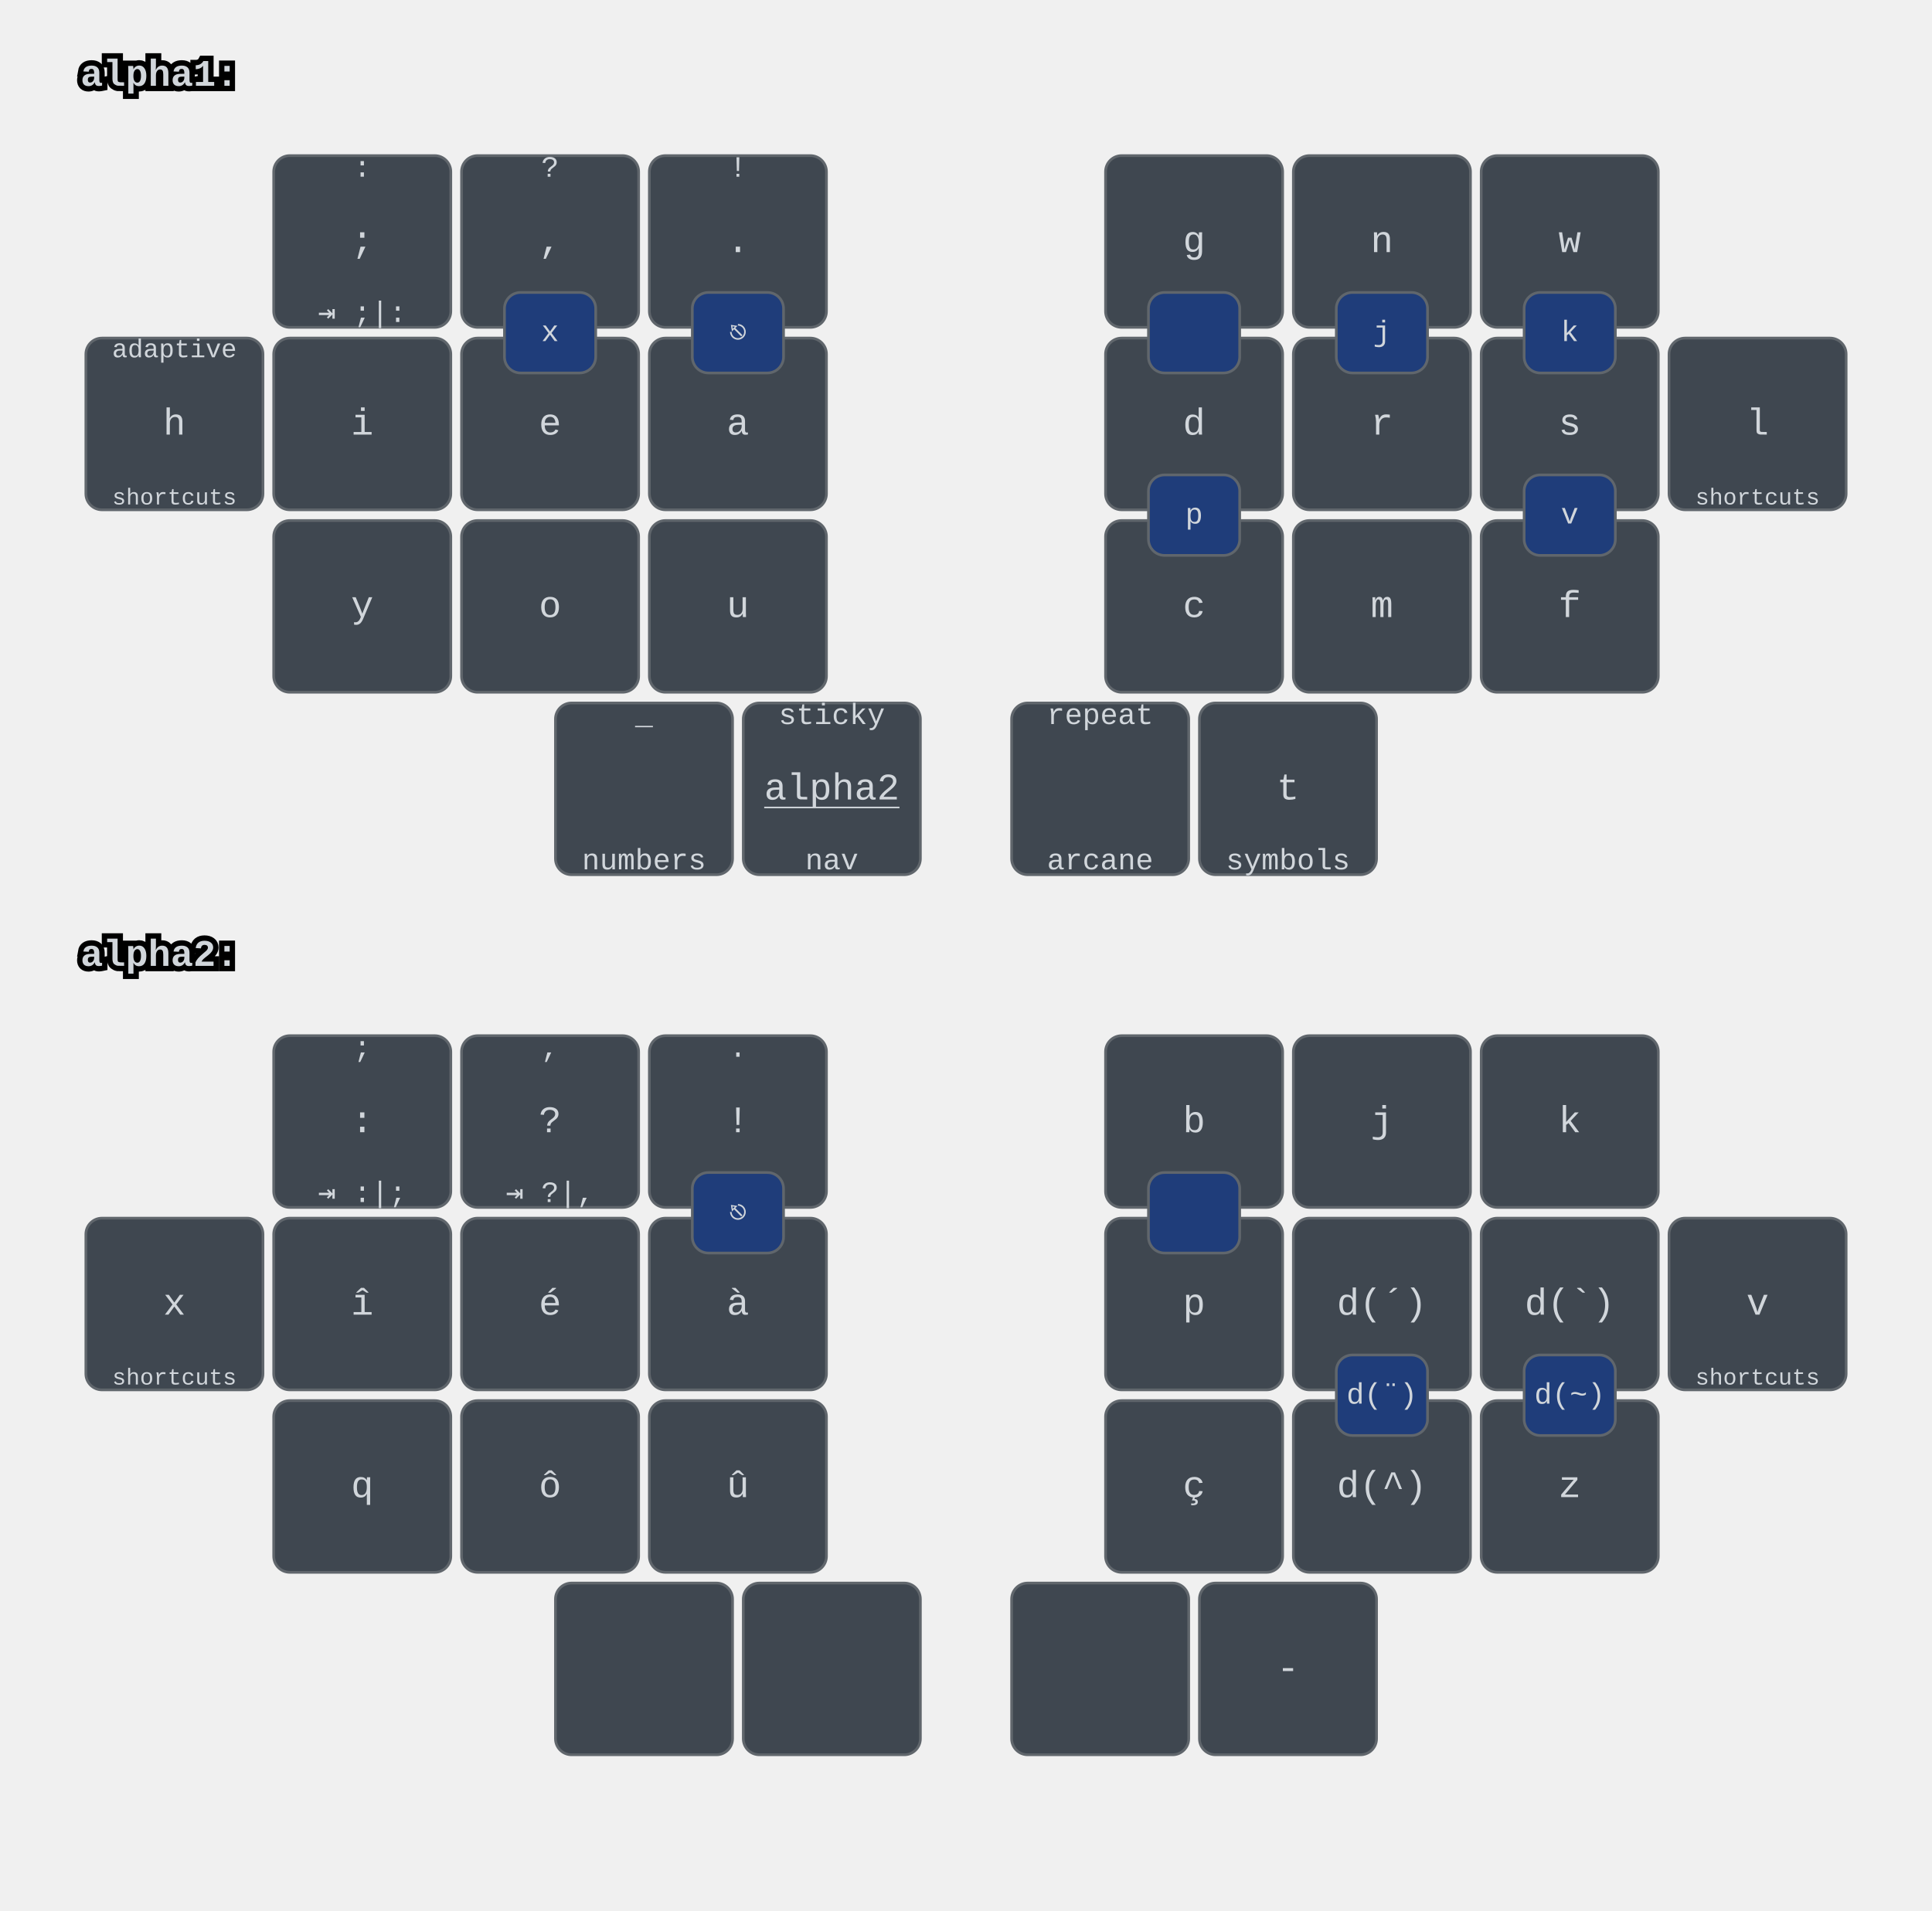
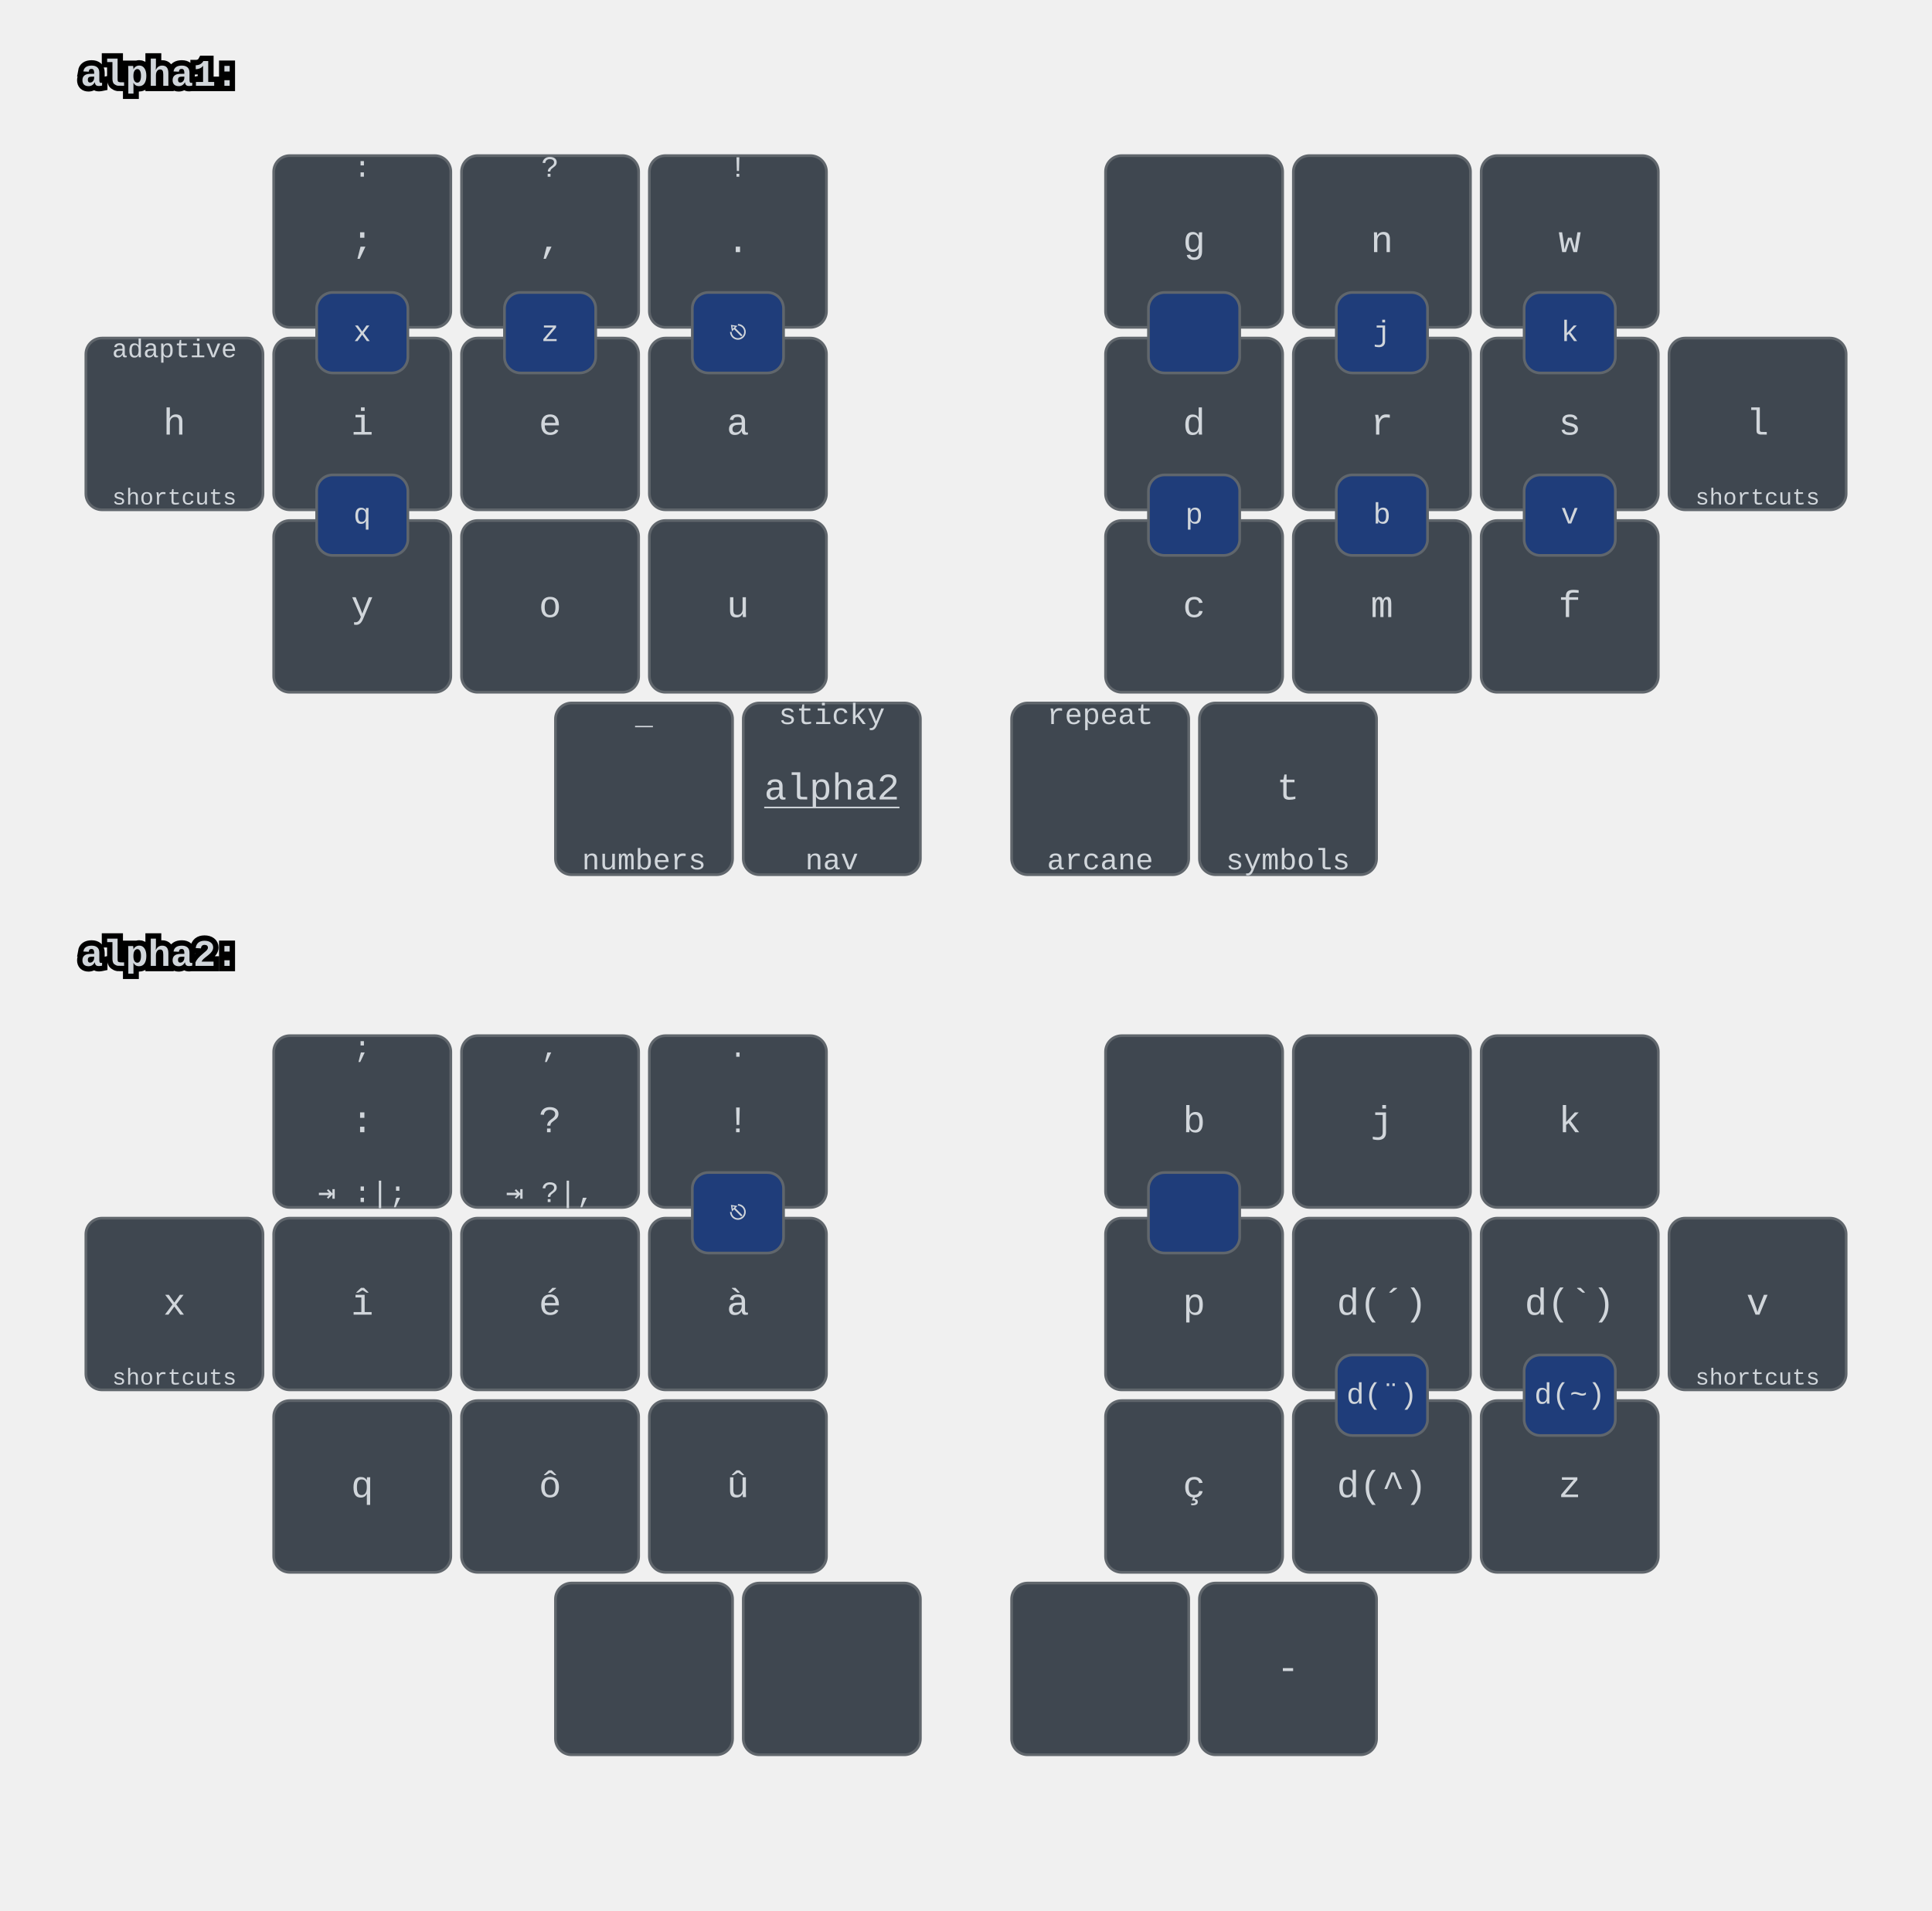
<svg xmlns="http://www.w3.org/2000/svg" xmlns:xlink="http://www.w3.org/1999/xlink" width="720" height="712" viewBox="0 0 720 712" class="keymap">
  <defs>/* start glyphs */
<svg id="mdi:apple-keyboard-command">
      <svg id="mdi-apple-keyboard-command" viewBox="0 0 24 24">
        <path d="M6,2A4,4 0 0,1 10,6V8H14V6A4,4 0 0,1 18,2A4,4 0 0,1 22,6A4,4 0 0,1 18,10H16V14H18A4,4 0 0,1 22,18A4,4 0 0,1 18,22A4,4 0 0,1 14,18V16H10V18A4,4 0 0,1 6,22A4,4 0 0,1 2,18A4,4 0 0,1 6,14H8V10H6A4,4 0 0,1 2,6A4,4 0 0,1 6,2M16,18A2,2 0 0,0 18,20A2,2 0 0,0 20,18A2,2 0 0,0 18,16H16V18M14,10H10V14H14V10M6,16A2,2 0 0,0 4,18A2,2 0 0,0 6,20A2,2 0 0,0 8,18V16H6M8,6A2,2 0 0,0 6,4A2,2 0 0,0 4,6A2,2 0 0,0 6,8H8V6M18,8A2,2 0 0,0 20,6A2,2 0 0,0 18,4A2,2 0 0,0 16,6V8H18Z" />
      </svg>
    </svg>
    <svg id="mdi:apple-keyboard-control">
      <svg id="mdi-apple-keyboard-control" viewBox="0 0 24 24">
        <path d="M19.78,11.78L18.36,13.19L12,6.83L5.64,13.19L4.22,11.78L12,4L19.78,11.78Z" />
      </svg>
    </svg>
    <svg id="mdi:apple-keyboard-option">
      <svg id="mdi-apple-keyboard-option" viewBox="0 0 24 24">
        <path d="M3,4H9.11L16.15,18H21V20H14.88L7.84,6H3V4M14,4H21V6H14V4Z" />
      </svg>
    </svg>
    <svg id="mdi:apple-keyboard-shift">
      <svg id="mdi-apple-keyboard-shift" viewBox="0 0 24 24">
        <path d="M15,18V12H17.17L12,6.83L6.83,12H9V18H15M12,4L22,14H17V20H7V14H2L12,4Z" />
      </svg>
    </svg>
    <svg id="mdi:arrow-down">
      <svg id="mdi-arrow-down" viewBox="0 0 24 24">
        <path d="M11,4H13V16L18.5,10.5L19.92,11.92L12,19.84L4.08,11.92L5.5,10.5L11,16V4Z" />
      </svg>
    </svg>
    <svg id="mdi:arrow-down-bold-outline">
      <svg id="mdi-arrow-down-bold-outline" viewBox="0 0 24 24">
        <path d="M22,11L12,21L2,11H8V3H16V11H22M12,18L17,13H14V5H10V13H7L12,18Z" />
      </svg>
    </svg>
    <svg id="mdi:arrow-left">
      <svg id="mdi-arrow-left" viewBox="0 0 24 24">
        <path d="M20,11V13H8L13.5,18.5L12.08,19.92L4.16,12L12.08,4.08L13.5,5.5L8,11H20Z" />
      </svg>
    </svg>
    <svg id="mdi:arrow-right">
      <svg id="mdi-arrow-right" viewBox="0 0 24 24">
        <path d="M4,11V13H16L10.5,18.5L11.92,19.92L19.84,12L11.92,4.08L10.5,5.5L16,11H4Z" />
      </svg>
    </svg>
    <svg id="mdi:arrow-up">
      <svg id="mdi-arrow-up" viewBox="0 0 24 24">
        <path d="M13,20H11V8L5.5,13.5L4.08,12.08L12,4.16L19.92,12.08L18.5,13.5L13,8V20Z" />
      </svg>
    </svg>
    <svg id="mdi:arrow-up-bold-outline">
      <svg id="mdi-arrow-up-bold-outline" viewBox="0 0 24 24">
        <path d="M16,13V21H8V13H2L12,3L22,13H16M7,11H10V19H14V11H17L12,6L7,11Z" />
      </svg>
    </svg>
    <svg id="mdi:backspace-outline">
      <svg id="mdi-backspace-outline" viewBox="0 0 24 24">
        <path d="M19,15.59L17.59,17L14,13.41L10.41,17L9,15.59L12.59,12L9,8.41L10.41,7L14,10.59L17.59,7L19,8.41L15.41,12L19,15.59M22,3A2,2 0 0,1 24,5V19A2,2 0 0,1 22,21H7C6.31,21 5.77,20.64 5.41,20.11L0,12L5.41,3.88C5.77,3.35 6.31,3 7,3H22M22,5H7L2.28,12L7,19H22V5Z" />
      </svg>
    </svg>
    <svg id="mdi:backspace-reverse-outline">
      <svg id="mdi-backspace-reverse-outline" viewBox="0 0 24 24">
        <path d="M5,15.59L6.41,17L10,13.41L13.59,17L15,15.59L11.41,12L15,8.41L13.59,7L10,10.59L6.41,7L5,8.41L8.59,12L5,15.59M2,3A2,2 0 0,0 0,5V19A2,2 0 0,0 2,21H17C17.69,21 18.23,20.64 18.59,20.11L24,12L18.59,3.88C18.23,3.35 17.69,3 17,3H2M2,5H17L21.72,12L17,19H2V5Z" />
      </svg>
    </svg>
    <svg id="mdi:bluetooth">
      <svg id="mdi-bluetooth" viewBox="0 0 24 24">
        <path d="M14.88,16.29L13,18.17V14.41M13,5.83L14.88,7.71L13,9.58M17.71,7.71L12,2H11V9.58L6.41,5L5,6.41L10.59,12L5,17.58L6.41,19L11,14.41V22H12L17.71,16.29L13.41,12L17.71,7.71Z" />
      </svg>
    </svg>
    <svg id="mdi:bluetooth-off">
      <svg id="mdi-bluetooth-off" viewBox="0 0 24 24">
        <path d="M13,5.83L14.88,7.71L13.28,9.31L14.69,10.72L17.71,7.7L12,2H11V7.03L13,9.03M5.41,4L4,5.41L10.59,12L5,17.59L6.41,19L11,14.41V22H12L16.29,17.71L18.59,20L20,18.59M13,18.17V14.41L14.88,16.29" />
      </svg>
    </svg>
    <svg id="mdi:camera">
      <svg id="mdi-camera" viewBox="0 0 24 24">
        <path d="M4,4H7L9,2H15L17,4H20A2,2 0 0,1 22,6V18A2,2 0 0,1 20,20H4A2,2 0 0,1 2,18V6A2,2 0 0,1 4,4M12,7A5,5 0 0,0 7,12A5,5 0 0,0 12,17A5,5 0 0,0 17,12A5,5 0 0,0 12,7M12,9A3,3 0 0,1 15,12A3,3 0 0,1 12,15A3,3 0 0,1 9,12A3,3 0 0,1 12,9Z" />
      </svg>
    </svg>
    <svg id="mdi:close">
      <svg id="mdi-close" viewBox="0 0 24 24">
        <path d="M19,6.41L17.59,5L12,10.59L6.41,5L5,6.41L10.59,12L5,17.59L6.41,19L12,13.41L17.59,19L19,17.59L13.41,12L19,6.41Z" />
      </svg>
    </svg>
    <svg id="mdi:console">
      <svg id="mdi-console" viewBox="0 0 24 24">
        <path d="M20,19V7H4V19H20M20,3A2,2 0 0,1 22,5V19A2,2 0 0,1 20,21H4A2,2 0 0,1 2,19V5C2,3.89 2.9,3 4,3H20M13,17V15H18V17H13M9.58,13L5.57,9H8.4L11.7,12.3C12.09,12.69 12.09,13.33 11.7,13.72L8.42,17H5.59L9.58,13Z" />
      </svg>
    </svg>
    <svg id="mdi:debug-step-into">
      <svg id="mdi-debug-step-into" viewBox="0 0 24 24">
        <path d="M12,22A2,2 0 0,1 10,20A2,2 0 0,1 12,18A2,2 0 0,1 14,20A2,2 0 0,1 12,22M13,2V13L17.5,8.5L18.92,9.92L12,16.84L5.08,9.92L6.5,8.5L11,13V2H13Z" />
      </svg>
    </svg>
    <svg id="mdi:debug-step-out">
      <svg id="mdi-debug-step-out" viewBox="0 0 24 24">
        <path d="M12,22A2,2 0 0,1 10,20A2,2 0 0,1 12,18A2,2 0 0,1 14,20A2,2 0 0,1 12,22M13,16H11V6L6.5,10.5L5.08,9.08L12,2.16L18.92,9.08L17.5,10.5L13,6V16Z" />
      </svg>
    </svg>
    <svg id="mdi:debug-step-over">
      <svg id="mdi-debug-step-over" viewBox="0 0 24 24">
        <path d="M12,14A2,2 0 0,1 14,16A2,2 0 0,1 12,18A2,2 0 0,1 10,16A2,2 0 0,1 12,14M23.46,8.86L21.87,15.75L15,14.16L18.8,11.78C17.39,9.5 14.87,8 12,8C8.05,8 4.77,10.86 4.12,14.63L2.15,14.28C2.96,9.58 7.06,6 12,6C15.58,6 18.73,7.89 20.5,10.72L23.46,8.86Z" />
      </svg>
    </svg>
    <svg id="mdi:delete">
      <svg id="mdi-delete" viewBox="0 0 24 24">
        <path d="M19,4H15.5L14.5,3H9.5L8.5,4H5V6H19M6,19A2,2 0 0,0 8,21H16A2,2 0 0,0 18,19V7H6V19Z" />
      </svg>
    </svg>
    <svg id="mdi:file-tree">
      <svg id="mdi-file-tree" viewBox="0 0 24 24">
        <path d="M3,3H9V7H3V3M15,10H21V14H15V10M15,17H21V21H15V17M13,13H7V18H13V20H7L5,20V9H7V11H13V13Z" />
      </svg>
    </svg>
    <svg id="mdi:flash">
      <svg id="mdi-flash" viewBox="0 0 24 24">
        <path d="M7,2V13H10V22L17,10H13L17,2H7Z" />
      </svg>
    </svg>
    <svg id="mdi:folder-open">
      <svg id="mdi-folder-open" viewBox="0 0 24 24">
        <path d="M19,20H4C2.89,20 2,19.1 2,18V6C2,4.89 2.89,4 4,4H10L12,6H19A2,2 0 0,1 21,8H21L4,8V18L6.14,10H23.21L20.93,18.5C20.7,19.37 19.92,20 19,20Z" />
      </svg>
    </svg>
    <svg id="mdi:format-horizontal-align-left">
      <svg id="mdi-format-horizontal-align-left" viewBox="0 0 24 24">
        <path d="M11,16V13H21V11H11V8L7,12L11,16M3,20H5V4H3V20Z" />
      </svg>
    </svg>
    <svg id="mdi:format-horizontal-align-right">
      <svg id="mdi-format-horizontal-align-right" viewBox="0 0 24 24">
        <path d="M13,8V11H3V13H13V16L17,12L13,8M19,20H21V4H19V20Z" />
      </svg>
    </svg>
    <svg id="mdi:keyboard-return">
      <svg id="mdi-keyboard-return" viewBox="0 0 24 24">
        <path d="M19,7V11H5.83L9.41,7.41L8,6L2,12L8,18L9.41,16.58L5.83,13H21V7H19Z" />
      </svg>
    </svg>
    <svg id="mdi:keyboard-space">
      <svg id="mdi-keyboard-space" viewBox="0 0 24 24">
        <path d="M3 15H5V19H19V15H21V19C21 20.1 20.1 21 19 21H5C3.9 21 3 20.1 3 19V15Z" />
      </svg>
    </svg>
    <svg id="mdi:microphone">
      <svg id="mdi-microphone" viewBox="0 0 24 24">
        <path d="M12,2A3,3 0 0,1 15,5V11A3,3 0 0,1 12,14A3,3 0 0,1 9,11V5A3,3 0 0,1 12,2M19,11C19,14.53 16.39,17.44 13,17.93V21H11V17.93C7.61,17.44 5,14.53 5,11H7A5,5 0 0,0 12,16A5,5 0 0,0 17,11H19Z" />
      </svg>
    </svg>
    <svg id="mdi:play-pause">
      <svg id="mdi-play-pause" viewBox="0 0 24 24">
        <path d="M3,5V19L11,12M13,19H16V5H13M18,5V19H21V5" />
      </svg>
    </svg>
    <svg id="mdi:repeat">
      <svg id="mdi-repeat" viewBox="0 0 24 24">
        <path d="M17,17H7V14L3,18L7,22V19H19V13H17M7,7H17V10L21,6L17,2V5H5V11H7V7Z" />
      </svg>
    </svg>
    <svg id="mdi:restart">
      <svg id="mdi-restart" viewBox="0 0 24 24">
        <path d="M12,4C14.1,4 16.1,4.8 17.6,6.3C20.7,9.4 20.7,14.5 17.6,17.6C15.8,19.5 13.3,20.2 10.9,19.9L11.4,17.9C13.1,18.1 14.9,17.5 16.2,16.2C18.5,13.9 18.5,10.1 16.2,7.7C15.1,6.6 13.5,6 12,6V10.6L7,5.6L12,0.6V4M6.3,17.6C3.7,15 3.3,11 5.1,7.9L6.6,9.4C5.5,11.6 5.9,14.4 7.8,16.2C8.3,16.7 8.9,17.1 9.6,17.4L9,19.4C8,19 7.1,18.4 6.3,17.6Z" />
      </svg>
    </svg>
    <svg id="mdi:skip-backward">
      <svg id="mdi-skip-backward" viewBox="0 0 24 24">
        <path d="M20,5V19L13,12M6,5V19H4V5M13,5V19L6,12" />
      </svg>
    </svg>
    <svg id="mdi:skip-forward">
      <svg id="mdi-skip-forward" viewBox="0 0 24 24">
        <path d="M4,5V19L11,12M18,5V19H20V5M11,5V19L18,12" />
      </svg>
    </svg>
    <svg id="mdi:volume-high">
      <svg id="mdi-volume-high" viewBox="0 0 24 24">
        <path d="M14,3.23V5.29C16.89,6.15 19,8.83 19,12C19,15.17 16.89,17.84 14,18.7V20.77C18,19.86 21,16.28 21,12C21,7.72 18,4.14 14,3.23M16.5,12C16.5,10.23 15.5,8.71 14,7.97V16C15.5,15.29 16.5,13.76 16.5,12M3,9V15H7L12,20V4L7,9H3Z" />
      </svg>
    </svg>
    <svg id="mdi:volume-medium">
      <svg id="mdi-volume-medium" viewBox="0 0 24 24">
        <path d="M5,9V15H9L14,20V4L9,9M18.5,12C18.5,10.23 17.5,8.71 16,7.97V16C17.5,15.29 18.5,13.76 18.5,12Z" />
      </svg>
    </svg>
  </defs>/* end glyphs */
<style>/* inherit to force styles through use tags */
svg path {
    fill: inherit;
}

/* font and background color specifications */
svg.keymap {
    font-family: SFMono-Regular,Consolas,Liberation Mono,Menlo,monospace;
    font-size: 14px;
    font-kerning: normal;
    text-rendering: optimizeLegibility;
    fill: #24292e;
}

/* default key styling */
rect.key {
    fill: #f6f8fa;
}

rect.key, rect.combo {
    stroke: #c9cccf;
    stroke-width: 1;
}

/* default key side styling, only used is draw_key_sides is set */
rect.side {
    filter: brightness(90%);
}

/* color accent for combo boxes */
rect.combo, rect.combo-separate {
    fill: #cdf;
}

/* color accent for held keys */
rect.held, rect.combo.held {
    fill: #fdd;
}

/* color accent for ghost (optional) keys */
rect.ghost, rect.combo.ghost {
    stroke-dasharray: 4, 4;
    stroke-width: 2;
}

text {
    text-anchor: middle;
    dominant-baseline: middle;
}

/* styling for layer labels */
text.label {
    font-weight: bold;
    text-anchor: start;
    stroke: white;
    stroke-width: 4;
    paint-order: stroke;
}

/* styling for optional footer */
text.footer {
    text-anchor: end;
    dominant-baseline: auto;
    stroke: white;
    stroke-width: 4;
    paint-order: stroke;
}

/* styling for combo tap, and key non-tap label text */
text.combo, text.hold, text.shifted, text.left, text.right {
    font-size: 11px;
}

text.hold {
    text-anchor: middle;
    dominant-baseline: auto;
}

text.shifted {
    text-anchor: middle;
    dominant-baseline: hanging;
}

text.left {
    text-anchor: start;
}

text.right {
    text-anchor: end;
}

text.layer-activator {
    text-decoration: underline;
}

/* styling for hold/shifted label text in combo box */
text.combo.hold, text.combo.shifted, text.combo.left, text.combo.right {
    font-size: 8px;
}

/* lighter symbol for transparent keys */
text.trans {
    fill: #7b7e81;
}

/* styling for combo dendrons */
path.combo {
    stroke-width: 1;
    stroke: gray;
    fill: none;
}

/* Start Tabler Icons Cleanup */
/* cannot use height/width with glyphs */
.icon-tabler &gt; path {
    fill: inherit;
    stroke: inherit;
    stroke-width: 2;
}
/* hide tabler's default box */
.icon-tabler &gt; path[stroke="none"][fill="none"] {
    visibility: hidden;
}
/* End Tabler Icons Cleanup */

svg.keymap { fill: #d1d6db; }
rect.key { fill: #3f4750; }
rect.key, rect.combo { stroke: #60666c; }
rect.combo, rect.combo-separate { fill: #1f3d7a; }
rect.held, rect.combo.held { fill: #854747; }
text.label, text.footer { stroke: black; }
text.trans { fill: #7e8184; }
path.combo { stroke: #7f7f7f; }

rect.held.alternate { fill: #ffe6f2; }</style>
  <g transform="translate(30, 0)" class="layer-alpha1">
    <text x="0" y="28" class="label" id="alpha1">alpha1:</text>
    <g transform="translate(0, 56)">
      <g transform="translate(105, 34)" class="key keypos-0">
        <rect rx="6" ry="6" x="-33" y="-32" width="66" height="64" class="key" />
        <text x="0" y="0" class="key tap">;</text>
        <text x="0" y="30" class="key hold">⇥ ;|:</text>
        <text x="0" y="-30" class="key shifted">:</text>
      </g>
      <g transform="translate(175, 34)" class="key keypos-1">
        <rect rx="6" ry="6" x="-33" y="-32" width="66" height="64" class="key" />
        <text x="0" y="0" class="key tap">,</text>
        <text x="0" y="30" class="key hold">⇥ ,|?</text>
        <text x="0" y="-30" class="key shifted">?</text>
      </g>
      <g transform="translate(245, 34)" class="key keypos-2">
        <rect rx="6" ry="6" x="-33" y="-32" width="66" height="64" class="key" />
        <text x="0" y="0" class="key tap">.</text>
        <text x="0" y="30" class="key hold">⇥ .|!</text>
        <text x="0" y="-30" class="key shifted">!</text>
      </g>
      <g transform="translate(415, 34)" class="key keypos-3">
        <rect rx="6" ry="6" x="-33" y="-32" width="66" height="64" class="key" />
        <text x="0" y="0" class="key tap">g</text>
      </g>
      <g transform="translate(485, 34)" class="key keypos-4">
        <rect rx="6" ry="6" x="-33" y="-32" width="66" height="64" class="key" />
        <text x="0" y="0" class="key tap">n</text>
      </g>
      <g transform="translate(555, 34)" class="key keypos-5">
        <rect rx="6" ry="6" x="-33" y="-32" width="66" height="64" class="key" />
        <text x="0" y="0" class="key tap">w</text>
      </g>
      <g transform="translate(35, 102)" class="key keypos-6">
        <rect rx="6" ry="6" x="-33" y="-32" width="66" height="64" class="key" />
        <text x="0" y="0" class="key tap">h</text>
        <text x="0" y="30" class="key hold">
          <tspan style="font-size: 78%">shortcuts</tspan>
        </text>
        <text x="0" y="-30" class="key shifted">
          <tspan style="font-size: 88%">adaptive</tspan>
        </text>
      </g>
      <g transform="translate(105, 102)" class="key keypos-7">
        <rect rx="6" ry="6" x="-33" y="-32" width="66" height="64" class="key" />
        <text x="0" y="0" class="key tap">i</text>
        <use href="#mdi:apple-keyboard-option" xlink:href="#mdi:apple-keyboard-option" x="-6" y="18" height="12" width="12.0" class="key hold glyph mdi:apple-keyboard-option" />
      </g>
      <g transform="translate(175, 102)" class="key keypos-8">
        <rect rx="6" ry="6" x="-33" y="-32" width="66" height="64" class="key" />
        <text x="0" y="0" class="key tap">e</text>
        <use href="#mdi:apple-keyboard-control" xlink:href="#mdi:apple-keyboard-control" x="-6" y="18" height="12" width="12.0" class="key hold glyph mdi:apple-keyboard-control" />
      </g>
      <g transform="translate(245, 102)" class="key keypos-9">
        <rect rx="6" ry="6" x="-33" y="-32" width="66" height="64" class="key" />
        <text x="0" y="0" class="key tap">a</text>
        <use href="#mdi:apple-keyboard-shift" xlink:href="#mdi:apple-keyboard-shift" x="-6" y="18" height="12" width="12.0" class="key hold glyph mdi:apple-keyboard-shift" />
      </g>
      <g transform="translate(415, 102)" class="key keypos-10">
        <rect rx="6" ry="6" x="-33" y="-32" width="66" height="64" class="key" />
        <text x="0" y="0" class="key tap">d</text>
        <use href="#mdi:apple-keyboard-shift" xlink:href="#mdi:apple-keyboard-shift" x="-6" y="18" height="12" width="12.0" class="key hold glyph mdi:apple-keyboard-shift" />
      </g>
      <g transform="translate(485, 102)" class="key keypos-11">
        <rect rx="6" ry="6" x="-33" y="-32" width="66" height="64" class="key" />
        <text x="0" y="0" class="key tap">r</text>
        <use href="#mdi:apple-keyboard-control" xlink:href="#mdi:apple-keyboard-control" x="-6" y="18" height="12" width="12.0" class="key hold glyph mdi:apple-keyboard-control" />
      </g>
      <g transform="translate(555, 102)" class="key keypos-12">
        <rect rx="6" ry="6" x="-33" y="-32" width="66" height="64" class="key" />
        <text x="0" y="0" class="key tap">s</text>
        <use href="#mdi:apple-keyboard-option" xlink:href="#mdi:apple-keyboard-option" x="-6" y="18" height="12" width="12.0" class="key hold glyph mdi:apple-keyboard-option" />
      </g>
      <g transform="translate(625, 102)" class="key keypos-13">
        <rect rx="6" ry="6" x="-33" y="-32" width="66" height="64" class="key" />
        <text x="0" y="0" class="key tap">l</text>
        <text x="0" y="30" class="key hold">
          <tspan style="font-size: 78%">shortcuts</tspan>
        </text>
      </g>
      <g transform="translate(105, 170)" class="key keypos-14">
        <rect rx="6" ry="6" x="-33" y="-32" width="66" height="64" class="key" />
        <text x="0" y="0" class="key tap">y</text>
      </g>
      <g transform="translate(175, 170)" class="key keypos-15">
        <rect rx="6" ry="6" x="-33" y="-32" width="66" height="64" class="key" />
        <text x="0" y="0" class="key tap">o</text>
      </g>
      <g transform="translate(245, 170)" class="key keypos-16">
        <rect rx="6" ry="6" x="-33" y="-32" width="66" height="64" class="key" />
        <text x="0" y="0" class="key tap">u</text>
        <use href="#mdi:apple-keyboard-command" xlink:href="#mdi:apple-keyboard-command" x="-6" y="18" height="12" width="12.0" class="key hold glyph mdi:apple-keyboard-command" />
      </g>
      <g transform="translate(415, 170)" class="key keypos-17">
        <rect rx="6" ry="6" x="-33" y="-32" width="66" height="64" class="key" />
        <text x="0" y="0" class="key tap">c</text>
        <use href="#mdi:apple-keyboard-command" xlink:href="#mdi:apple-keyboard-command" x="-6" y="18" height="12" width="12.0" class="key hold glyph mdi:apple-keyboard-command" />
      </g>
      <g transform="translate(485, 170)" class="key keypos-18">
        <rect rx="6" ry="6" x="-33" y="-32" width="66" height="64" class="key" />
        <text x="0" y="0" class="key tap">m</text>
      </g>
      <g transform="translate(555, 170)" class="key keypos-19">
        <rect rx="6" ry="6" x="-33" y="-32" width="66" height="64" class="key" />
        <text x="0" y="0" class="key tap">f</text>
      </g>
      <g transform="translate(210, 238)" class="key keypos-20">
        <rect rx="6" ry="6" x="-33" y="-32" width="66" height="64" class="key" />
        <use href="#mdi:keyboard-space" xlink:href="#mdi:keyboard-space" x="-7" y="-7" height="14" width="14.0" class="key tap glyph mdi:keyboard-space" />
        <text x="0" y="30" class="key hold">numbers</text>
        <text x="0" y="-30" class="key shifted">_</text>
      </g>
      <g transform="translate(280, 238)" class="key keypos-21">
        <rect rx="6" ry="6" x="-33" y="-32" width="66" height="64" class="key" />
        <a href="#alpha2">
          <text x="0" y="0" class="key tap layer-activator">alpha2</text>
        </a>
        <text x="0" y="30" class="key hold">nav</text>
        <text x="0" y="-30" class="key shifted">sticky</text>
      </g>
      <g transform="translate(380, 238)" class="key keypos-22">
        <rect rx="6" ry="6" x="-33" y="-32" width="66" height="64" class="key" />
        <use href="#mdi:repeat" xlink:href="#mdi:repeat" x="-7" y="-7" height="14" width="14.0" class="key tap glyph mdi:repeat" />
        <text x="0" y="30" class="key hold">arcane</text>
        <text x="0" y="-30" class="key shifted">repeat</text>
      </g>
      <g transform="translate(450, 238)" class="key keypos-23">
        <rect rx="6" ry="6" x="-33" y="-32" width="66" height="64" class="key" />
        <text x="0" y="0" class="key tap">t</text>
        <text x="0" y="30" class="key hold">symbols</text>
      </g>
      <g class="combo combopos-0">
        <rect rx="6" ry="6" x="228" y="53" width="34" height="30" class="combo" />
        <text x="245" y="68" class="combo tap">⎋</text>
      </g>
      <g class="combo combopos-1">
        <rect rx="6" ry="6" x="398" y="53" width="34" height="30" class="combo" />
        <use href="#mdi:backspace-outline" xlink:href="#mdi:backspace-outline" x="408" y="61" height="14" width="14.0" class="combo tap glyph mdi:backspace-outline" />
      </g>
      <g class="combo combopos-2">
+         <rect rx="6" ry="6" x="88" y="53" width="34" height="30" class="combo" />
+         <text x="105" y="68" class="combo tap">x</text>
+       </g>
+       <g class="combo combopos-3">
        <rect rx="6" ry="6" x="158" y="53" width="34" height="30" class="combo" />
-         <text x="175" y="68" class="combo tap">x</text>
-       </g>
-       <g class="combo combopos-3">
+         <text x="175" y="68" class="combo tap">z</text>
+       </g>
+       <g class="combo combopos-4">
+         <rect rx="6" ry="6" x="88" y="121" width="34" height="30" class="combo" />
+         <text x="105" y="136" class="combo tap">q</text>
+       </g>
+       <g class="combo combopos-5">
        <rect rx="6" ry="6" x="398" y="121" width="34" height="30" class="combo" />
        <text x="415" y="136" class="combo tap">p</text>
      </g>
-       <g class="combo combopos-4">
+       <g class="combo combopos-6">
+         <rect rx="6" ry="6" x="468" y="121" width="34" height="30" class="combo" />
+         <text x="485" y="136" class="combo tap">b</text>
+       </g>
+       <g class="combo combopos-7">
        <rect rx="6" ry="6" x="468" y="53" width="34" height="30" class="combo" />
        <text x="485" y="68" class="combo tap">j</text>
      </g>
-       <g class="combo combopos-5">
+       <g class="combo combopos-8">
        <rect rx="6" ry="6" x="538" y="53" width="34" height="30" class="combo" />
        <text x="555" y="68" class="combo tap">k</text>
      </g>
-       <g class="combo combopos-6">
+       <g class="combo combopos-9">
        <rect rx="6" ry="6" x="538" y="121" width="34" height="30" class="combo" />
        <text x="555" y="136" class="combo tap">v</text>
      </g>
    </g>
  </g>
  <g transform="translate(30, 328)" class="layer-alpha2">
    <text x="0" y="28" class="label" id="alpha2">alpha2:</text>
    <g transform="translate(0, 56)">
      <g transform="translate(105, 34)" class="key keypos-0">
        <rect rx="6" ry="6" x="-33" y="-32" width="66" height="64" class="key" />
        <text x="0" y="0" class="key tap">:</text>
        <text x="0" y="30" class="key hold">⇥ :|;</text>
        <text x="0" y="-30" class="key shifted">;</text>
      </g>
      <g transform="translate(175, 34)" class="key keypos-1">
        <rect rx="6" ry="6" x="-33" y="-32" width="66" height="64" class="key" />
        <text x="0" y="0" class="key tap">?</text>
        <text x="0" y="30" class="key hold">⇥ ?|,</text>
        <text x="0" y="-30" class="key shifted">,</text>
      </g>
      <g transform="translate(245, 34)" class="key keypos-2">
        <rect rx="6" ry="6" x="-33" y="-32" width="66" height="64" class="key" />
        <text x="0" y="0" class="key tap">!</text>
        <text x="0" y="30" class="key hold">⇥ !|.</text>
        <text x="0" y="-30" class="key shifted">.</text>
      </g>
      <g transform="translate(415, 34)" class="key keypos-3">
        <rect rx="6" ry="6" x="-33" y="-32" width="66" height="64" class="key" />
        <text x="0" y="0" class="key tap">b</text>
      </g>
      <g transform="translate(485, 34)" class="key keypos-4">
        <rect rx="6" ry="6" x="-33" y="-32" width="66" height="64" class="key" />
        <text x="0" y="0" class="key tap">j</text>
      </g>
      <g transform="translate(555, 34)" class="key keypos-5">
        <rect rx="6" ry="6" x="-33" y="-32" width="66" height="64" class="key" />
        <text x="0" y="0" class="key tap">k</text>
      </g>
      <g transform="translate(35, 102)" class="key keypos-6">
        <rect rx="6" ry="6" x="-33" y="-32" width="66" height="64" class="key" />
        <text x="0" y="0" class="key tap">x</text>
        <text x="0" y="30" class="key hold">
          <tspan style="font-size: 78%">shortcuts</tspan>
        </text>
      </g>
      <g transform="translate(105, 102)" class="key keypos-7">
        <rect rx="6" ry="6" x="-33" y="-32" width="66" height="64" class="key" />
        <text x="0" y="0" class="key tap">î</text>
        <use href="#mdi:apple-keyboard-option" xlink:href="#mdi:apple-keyboard-option" x="-6" y="18" height="12" width="12.0" class="key hold glyph mdi:apple-keyboard-option" />
      </g>
      <g transform="translate(175, 102)" class="key keypos-8">
        <rect rx="6" ry="6" x="-33" y="-32" width="66" height="64" class="key" />
        <text x="0" y="0" class="key tap">é</text>
        <use href="#mdi:apple-keyboard-control" xlink:href="#mdi:apple-keyboard-control" x="-6" y="18" height="12" width="12.0" class="key hold glyph mdi:apple-keyboard-control" />
      </g>
      <g transform="translate(245, 102)" class="key keypos-9">
        <rect rx="6" ry="6" x="-33" y="-32" width="66" height="64" class="key" />
        <text x="0" y="0" class="key tap">à</text>
        <use href="#mdi:apple-keyboard-shift" xlink:href="#mdi:apple-keyboard-shift" x="-6" y="18" height="12" width="12.0" class="key hold glyph mdi:apple-keyboard-shift" />
      </g>
      <g transform="translate(415, 102)" class="key keypos-10">
        <rect rx="6" ry="6" x="-33" y="-32" width="66" height="64" class="key" />
        <text x="0" y="0" class="key tap">p</text>
        <use href="#mdi:apple-keyboard-shift" xlink:href="#mdi:apple-keyboard-shift" x="-6" y="18" height="12" width="12.0" class="key hold glyph mdi:apple-keyboard-shift" />
      </g>
      <g transform="translate(485, 102)" class="key keypos-11">
        <rect rx="6" ry="6" x="-33" y="-32" width="66" height="64" class="key" />
        <text x="0" y="0" class="key tap">d(´)</text>
        <use href="#mdi:apple-keyboard-control" xlink:href="#mdi:apple-keyboard-control" x="-6" y="18" height="12" width="12.0" class="key hold glyph mdi:apple-keyboard-control" />
      </g>
      <g transform="translate(555, 102)" class="key keypos-12">
        <rect rx="6" ry="6" x="-33" y="-32" width="66" height="64" class="key" />
        <text x="0" y="0" class="key tap">d(`)</text>
        <use href="#mdi:apple-keyboard-option" xlink:href="#mdi:apple-keyboard-option" x="-6" y="18" height="12" width="12.0" class="key hold glyph mdi:apple-keyboard-option" />
      </g>
      <g transform="translate(625, 102)" class="key keypos-13">
        <rect rx="6" ry="6" x="-33" y="-32" width="66" height="64" class="key" />
        <text x="0" y="0" class="key tap">v</text>
        <text x="0" y="30" class="key hold">
          <tspan style="font-size: 78%">shortcuts</tspan>
        </text>
      </g>
      <g transform="translate(105, 170)" class="key keypos-14">
        <rect rx="6" ry="6" x="-33" y="-32" width="66" height="64" class="key" />
        <text x="0" y="0" class="key tap">q</text>
      </g>
      <g transform="translate(175, 170)" class="key keypos-15">
        <rect rx="6" ry="6" x="-33" y="-32" width="66" height="64" class="key" />
        <text x="0" y="0" class="key tap">ô</text>
      </g>
      <g transform="translate(245, 170)" class="key keypos-16">
        <rect rx="6" ry="6" x="-33" y="-32" width="66" height="64" class="key" />
        <text x="0" y="0" class="key tap">û</text>
        <use href="#mdi:apple-keyboard-command" xlink:href="#mdi:apple-keyboard-command" x="-6" y="18" height="12" width="12.0" class="key hold glyph mdi:apple-keyboard-command" />
      </g>
      <g transform="translate(415, 170)" class="key keypos-17">
        <rect rx="6" ry="6" x="-33" y="-32" width="66" height="64" class="key" />
        <text x="0" y="0" class="key tap">ç</text>
        <use href="#mdi:apple-keyboard-command" xlink:href="#mdi:apple-keyboard-command" x="-6" y="18" height="12" width="12.0" class="key hold glyph mdi:apple-keyboard-command" />
      </g>
      <g transform="translate(485, 170)" class="key keypos-18">
        <rect rx="6" ry="6" x="-33" y="-32" width="66" height="64" class="key" />
        <text x="0" y="0" class="key tap">d(^)</text>
      </g>
      <g transform="translate(555, 170)" class="key keypos-19">
        <rect rx="6" ry="6" x="-33" y="-32" width="66" height="64" class="key" />
        <text x="0" y="0" class="key tap">z</text>
      </g>
      <g transform="translate(210, 238)" class="key keypos-20">
        <rect rx="6" ry="6" x="-33" y="-32" width="66" height="64" class="key" />
        <use href="#mdi:keyboard-space" xlink:href="#mdi:keyboard-space" x="-7" y="-7" height="14" width="14.0" class="key tap glyph mdi:keyboard-space" />
      </g>
      <g transform="translate(280, 238)" class="key keypos-21">
        <rect rx="6" ry="6" x="-33" y="-32" width="66" height="64" class="key" />
      </g>
      <g transform="translate(380, 238)" class="key keypos-22">
        <rect rx="6" ry="6" x="-33" y="-32" width="66" height="64" class="key" />
      </g>
      <g transform="translate(450, 238)" class="key keypos-23">
        <rect rx="6" ry="6" x="-33" y="-32" width="66" height="64" class="key" />
        <text x="0" y="0" class="key tap">-</text>
      </g>
      <g class="combo combopos-0">
        <rect rx="6" ry="6" x="228" y="53" width="34" height="30" class="combo" />
        <text x="245" y="68" class="combo tap">⎋</text>
      </g>
      <g class="combo combopos-1">
        <rect rx="6" ry="6" x="398" y="53" width="34" height="30" class="combo" />
        <use href="#mdi:backspace-outline" xlink:href="#mdi:backspace-outline" x="408" y="61" height="14" width="14.0" class="combo tap glyph mdi:backspace-outline" />
      </g>
      <g class="combo combopos-2">
        <rect rx="6" ry="6" x="468" y="121" width="34" height="30" class="combo" />
        <text x="485" y="136" class="combo tap">d(¨)</text>
      </g>
      <g class="combo combopos-3">
        <rect rx="6" ry="6" x="538" y="121" width="34" height="30" class="combo" />
        <text x="555" y="136" class="combo tap">d(~)</text>
      </g>
    </g>
  </g>
</svg>
